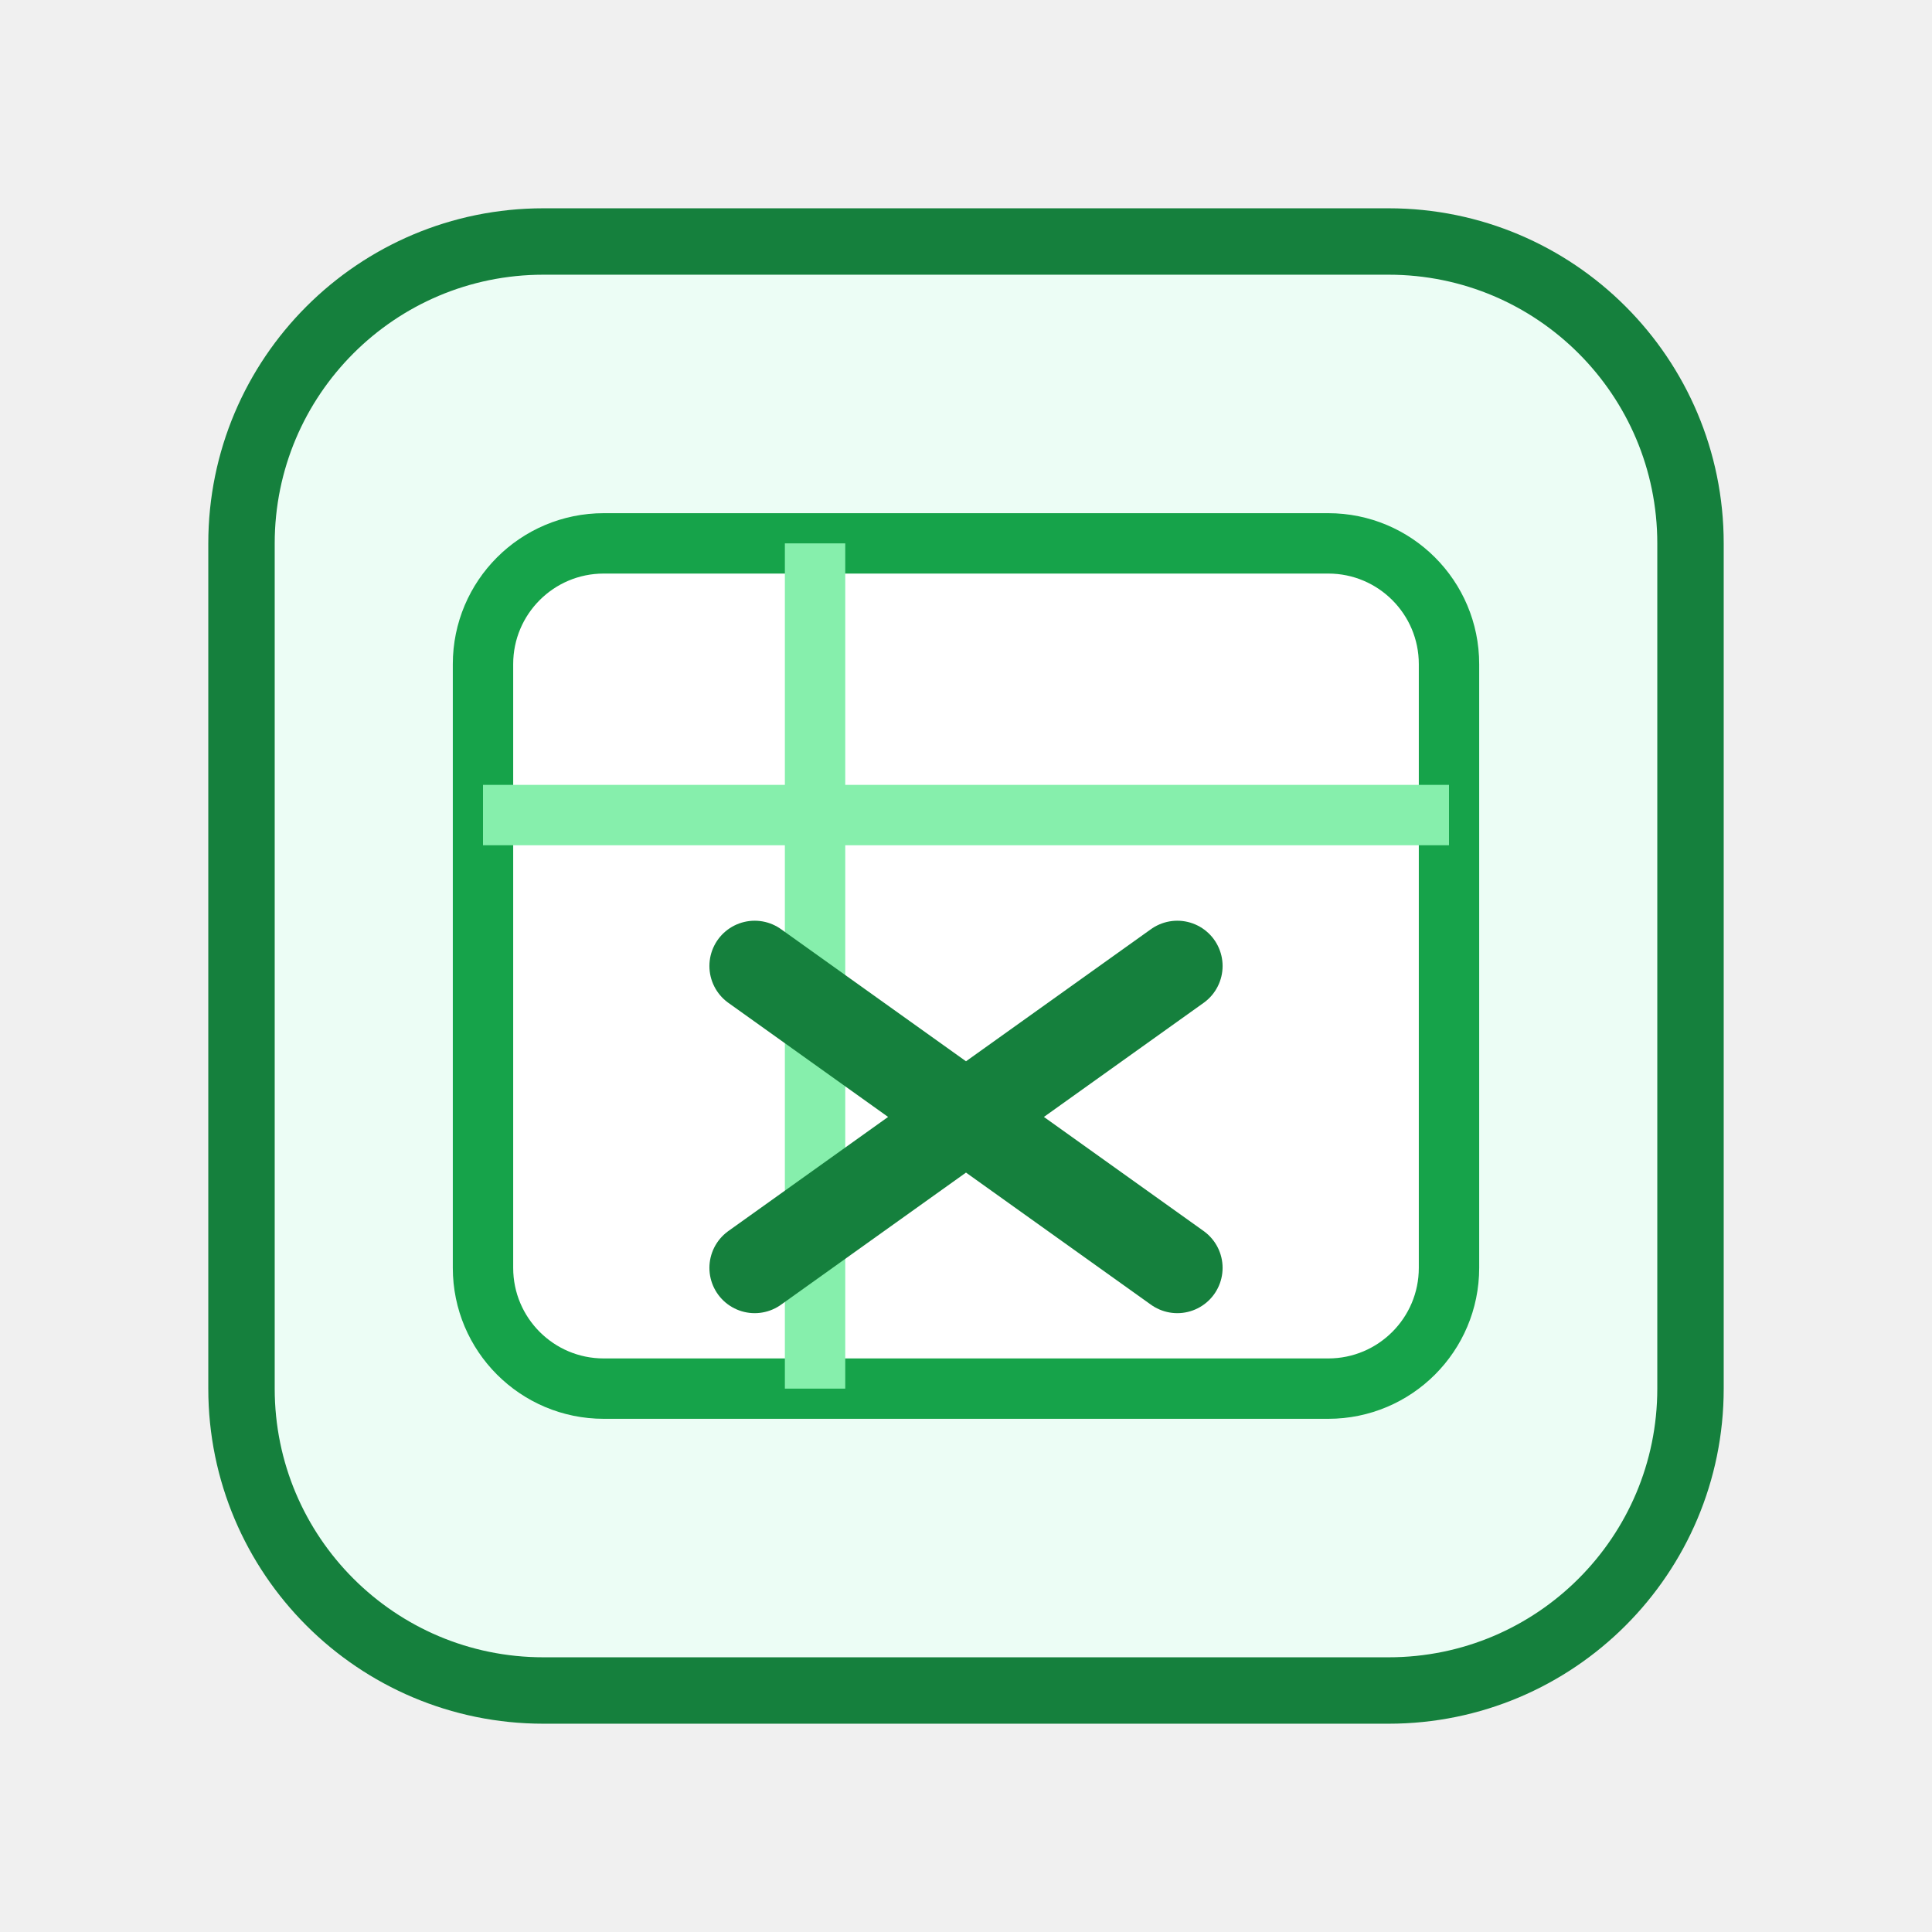
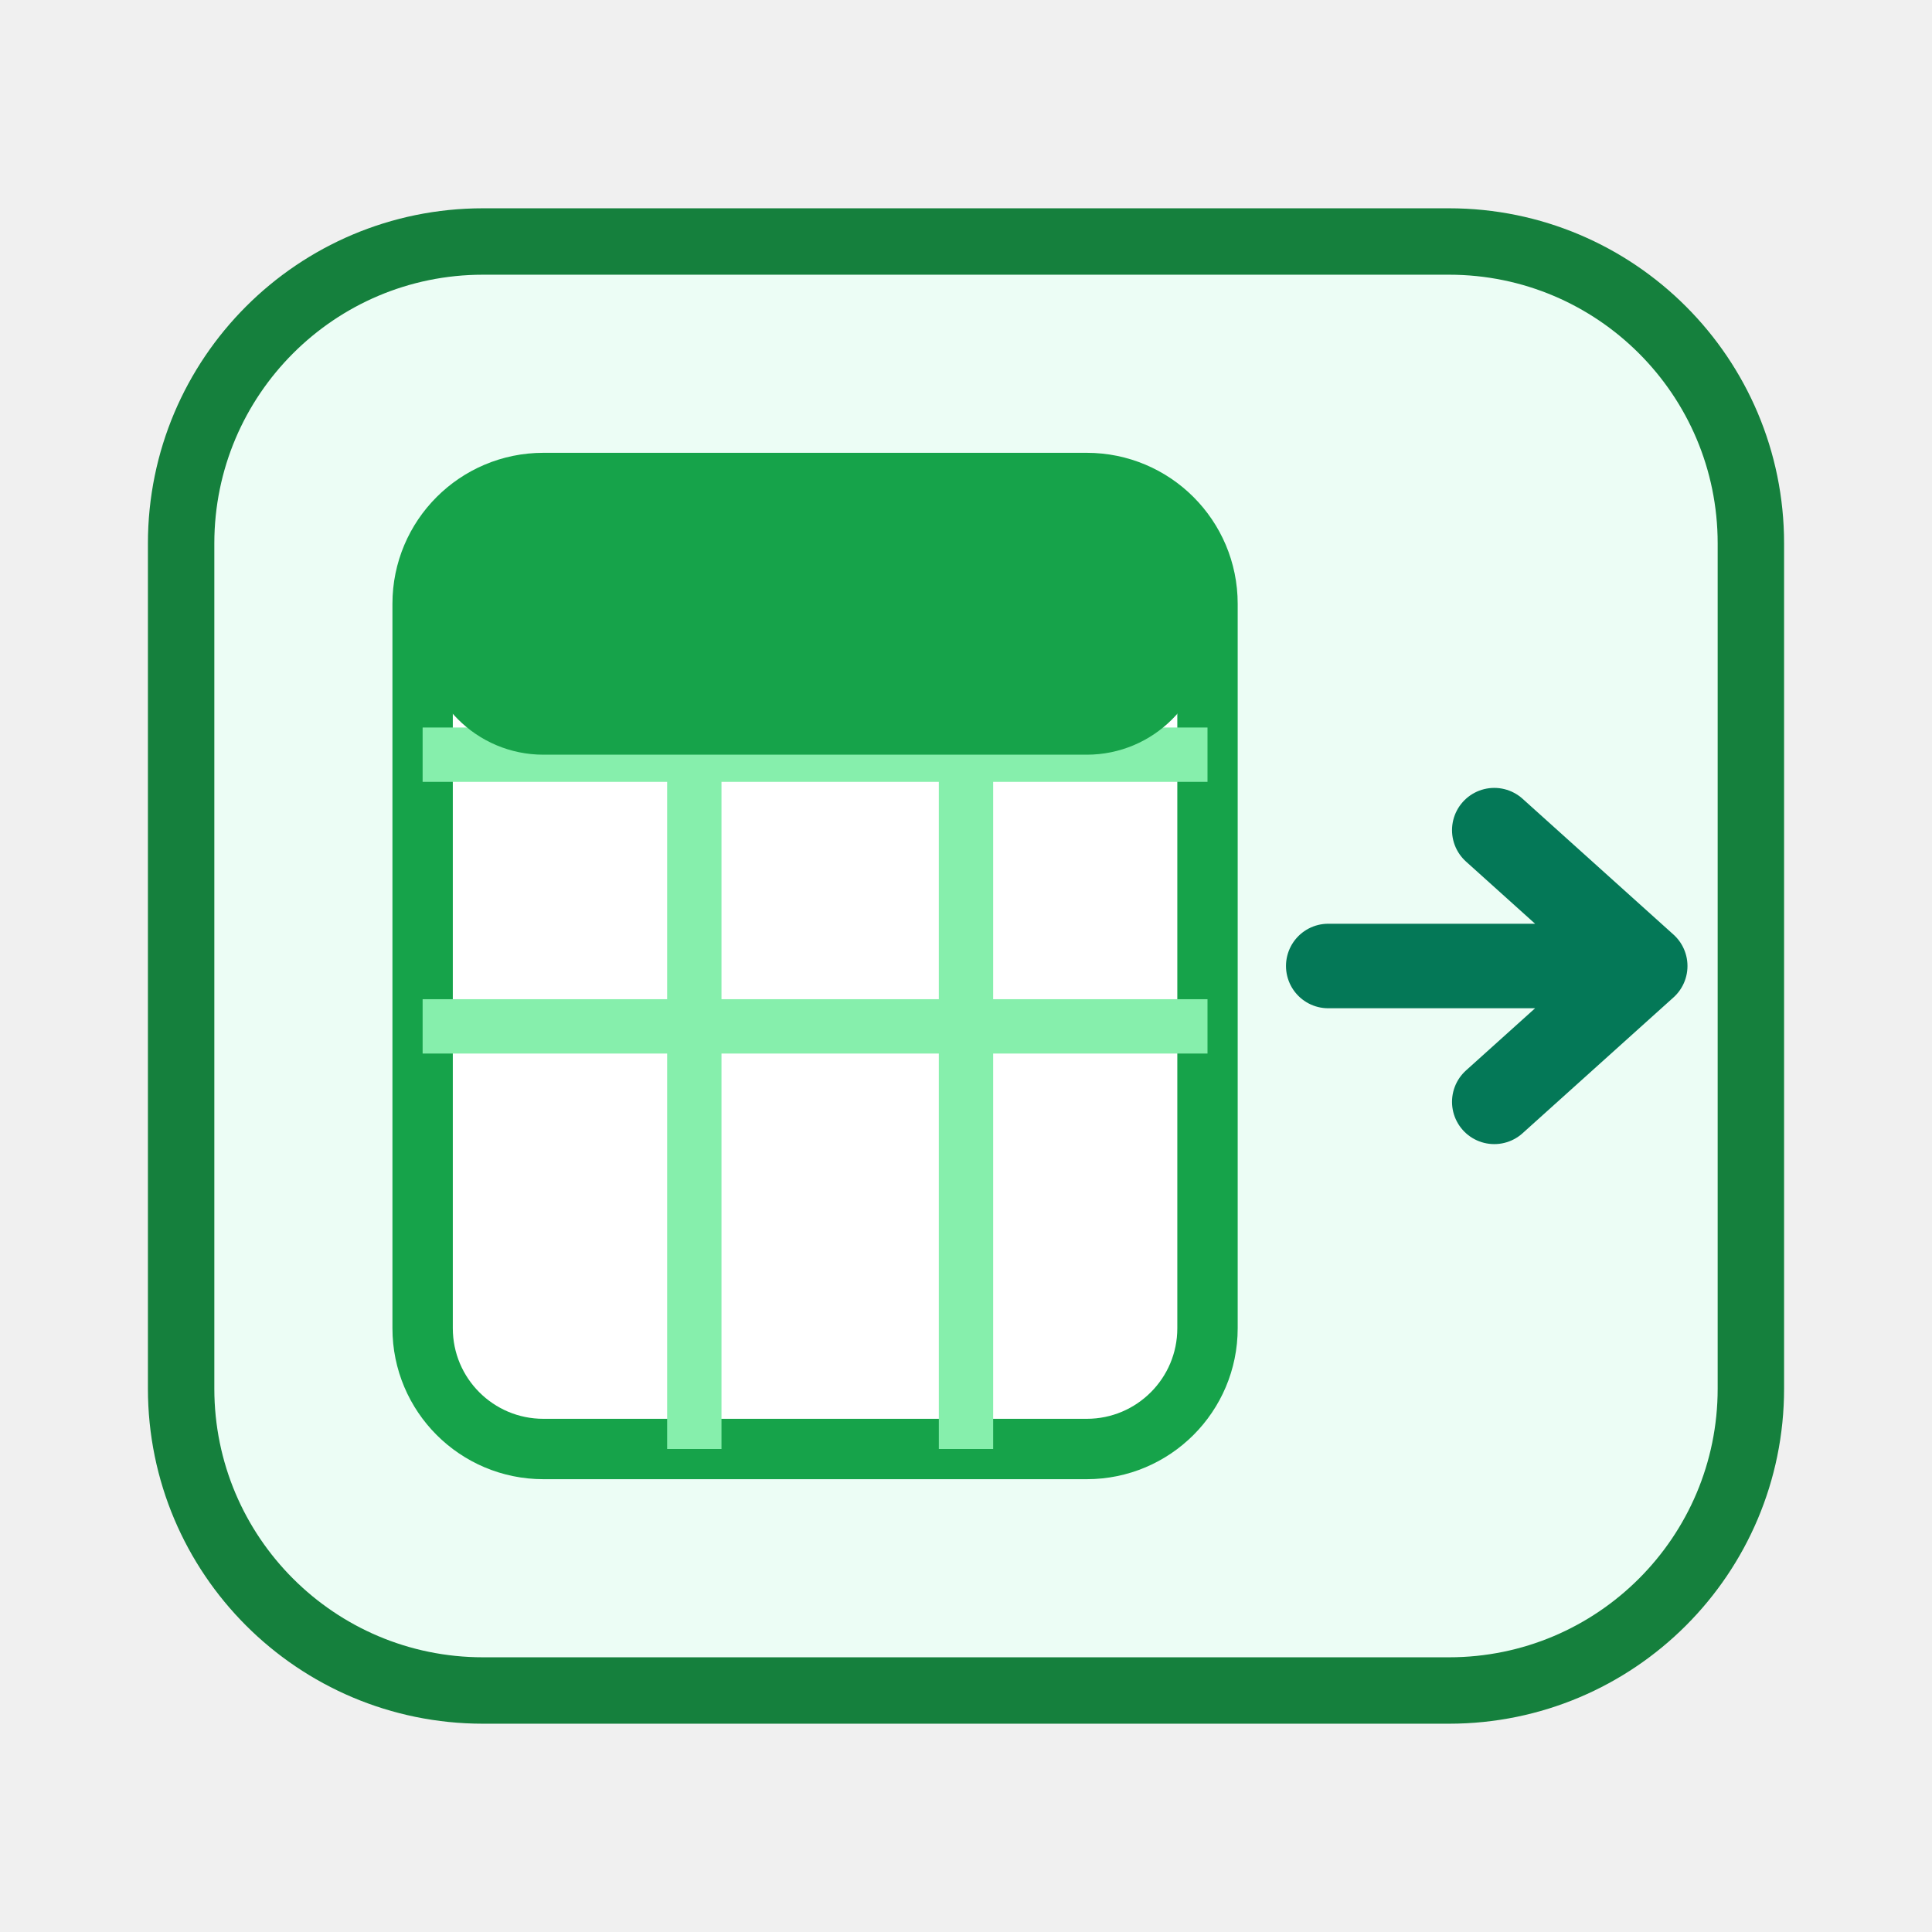
<svg xmlns="http://www.w3.org/2000/svg" viewBox="0 0 64 64">
-   <rect x="8" y="8" width="48" height="48" rx="10" fill="#ECFDF5" stroke="#15803D" stroke-width="2.2" />
-   <rect x="16" y="18" width="32" height="28" rx="4" fill="#FFFFFF" stroke="#16A34A" stroke-width="2" />
-   <path d="M16 27 H48 M27 18 V46" stroke="#86EFAC" stroke-width="2" />
-   <path d="M25 32 L39 42 M39 32 L25 42" stroke="#15803D" stroke-width="3" stroke-linecap="round" />
+   <rect x="6" y="8" width="52" height="48" rx="10" fill="#ECFDF5" stroke="#15803D" stroke-width="2.2" />
+   <rect x="14" y="16" width="26" height="32" rx="4" fill="#FFFFFF" stroke="#16A34A" stroke-width="2" />
+   <path d="M14 25 H40 M14 34 H40 M23 25 V48 M32 25 V48" stroke="#86EFAC" stroke-width="1.8" />
+   <rect x="14" y="16" width="26" height="9" rx="4" fill="#16A34A" />
+   <path d="M44 32 H54 M49.5 27.5 L54.5 32 L49.5 36.5" fill="none" stroke="#047857" stroke-width="2.8" stroke-linecap="round" stroke-linejoin="round" />
</svg>
